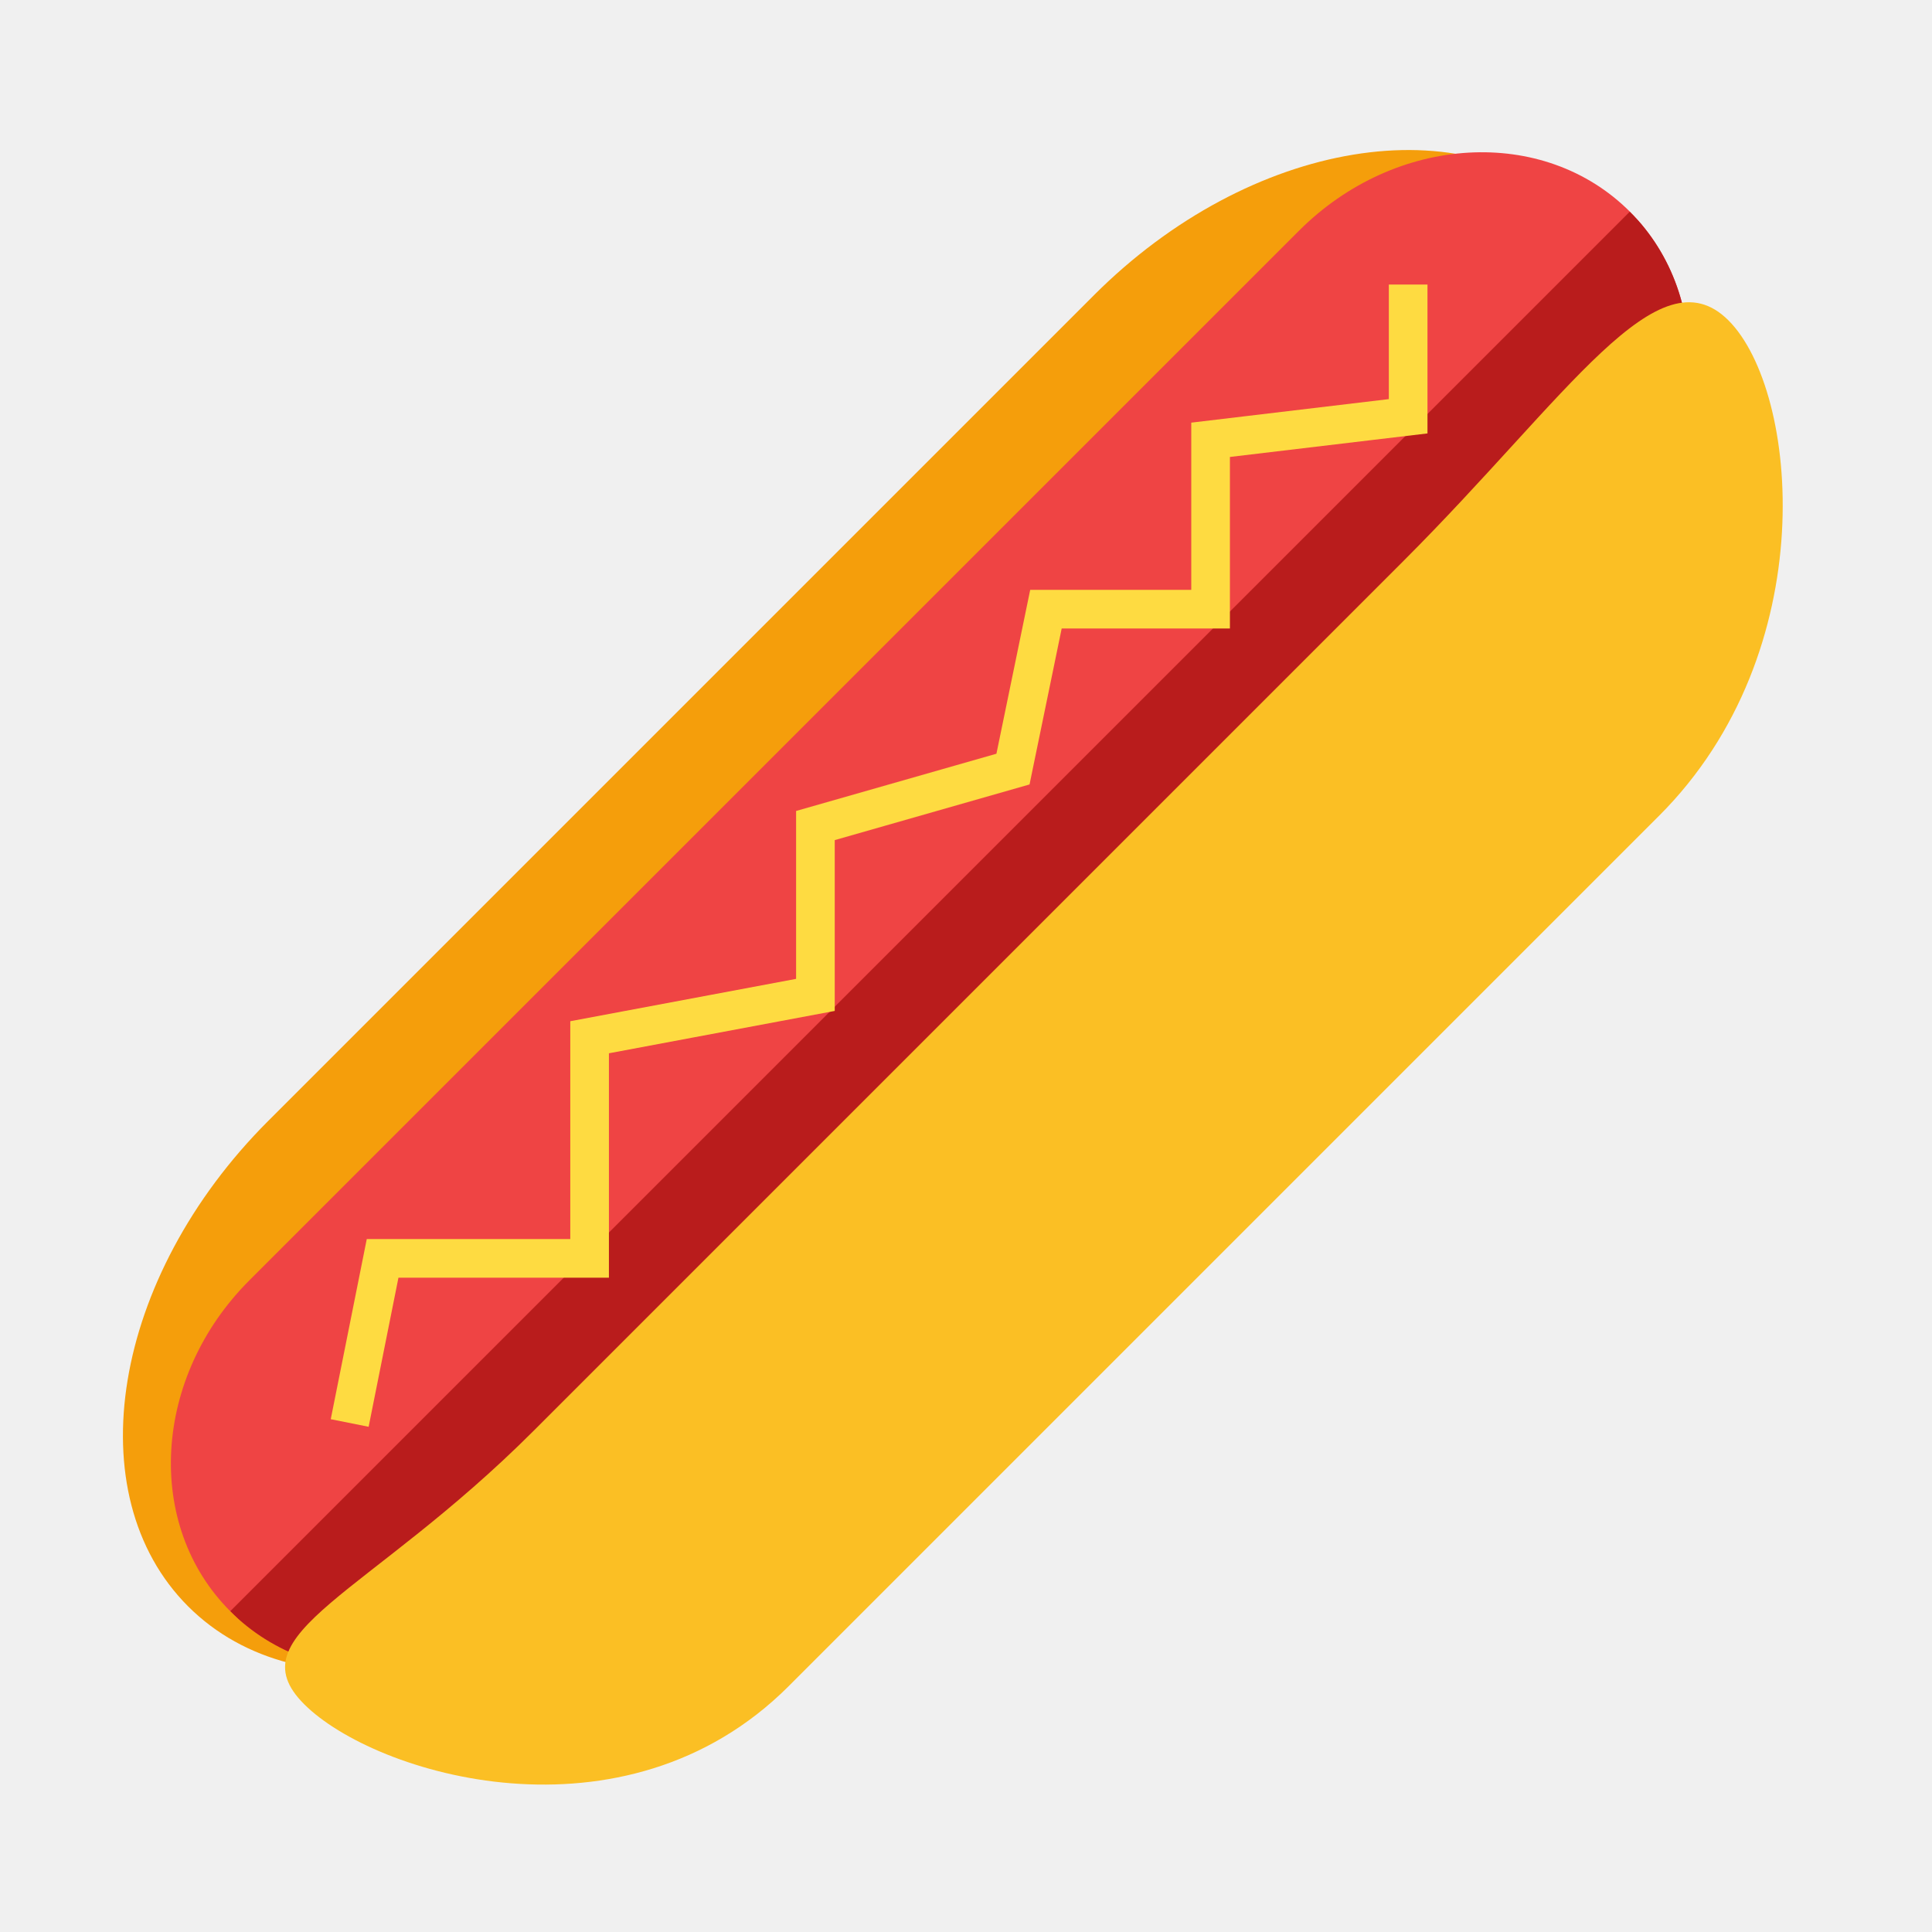
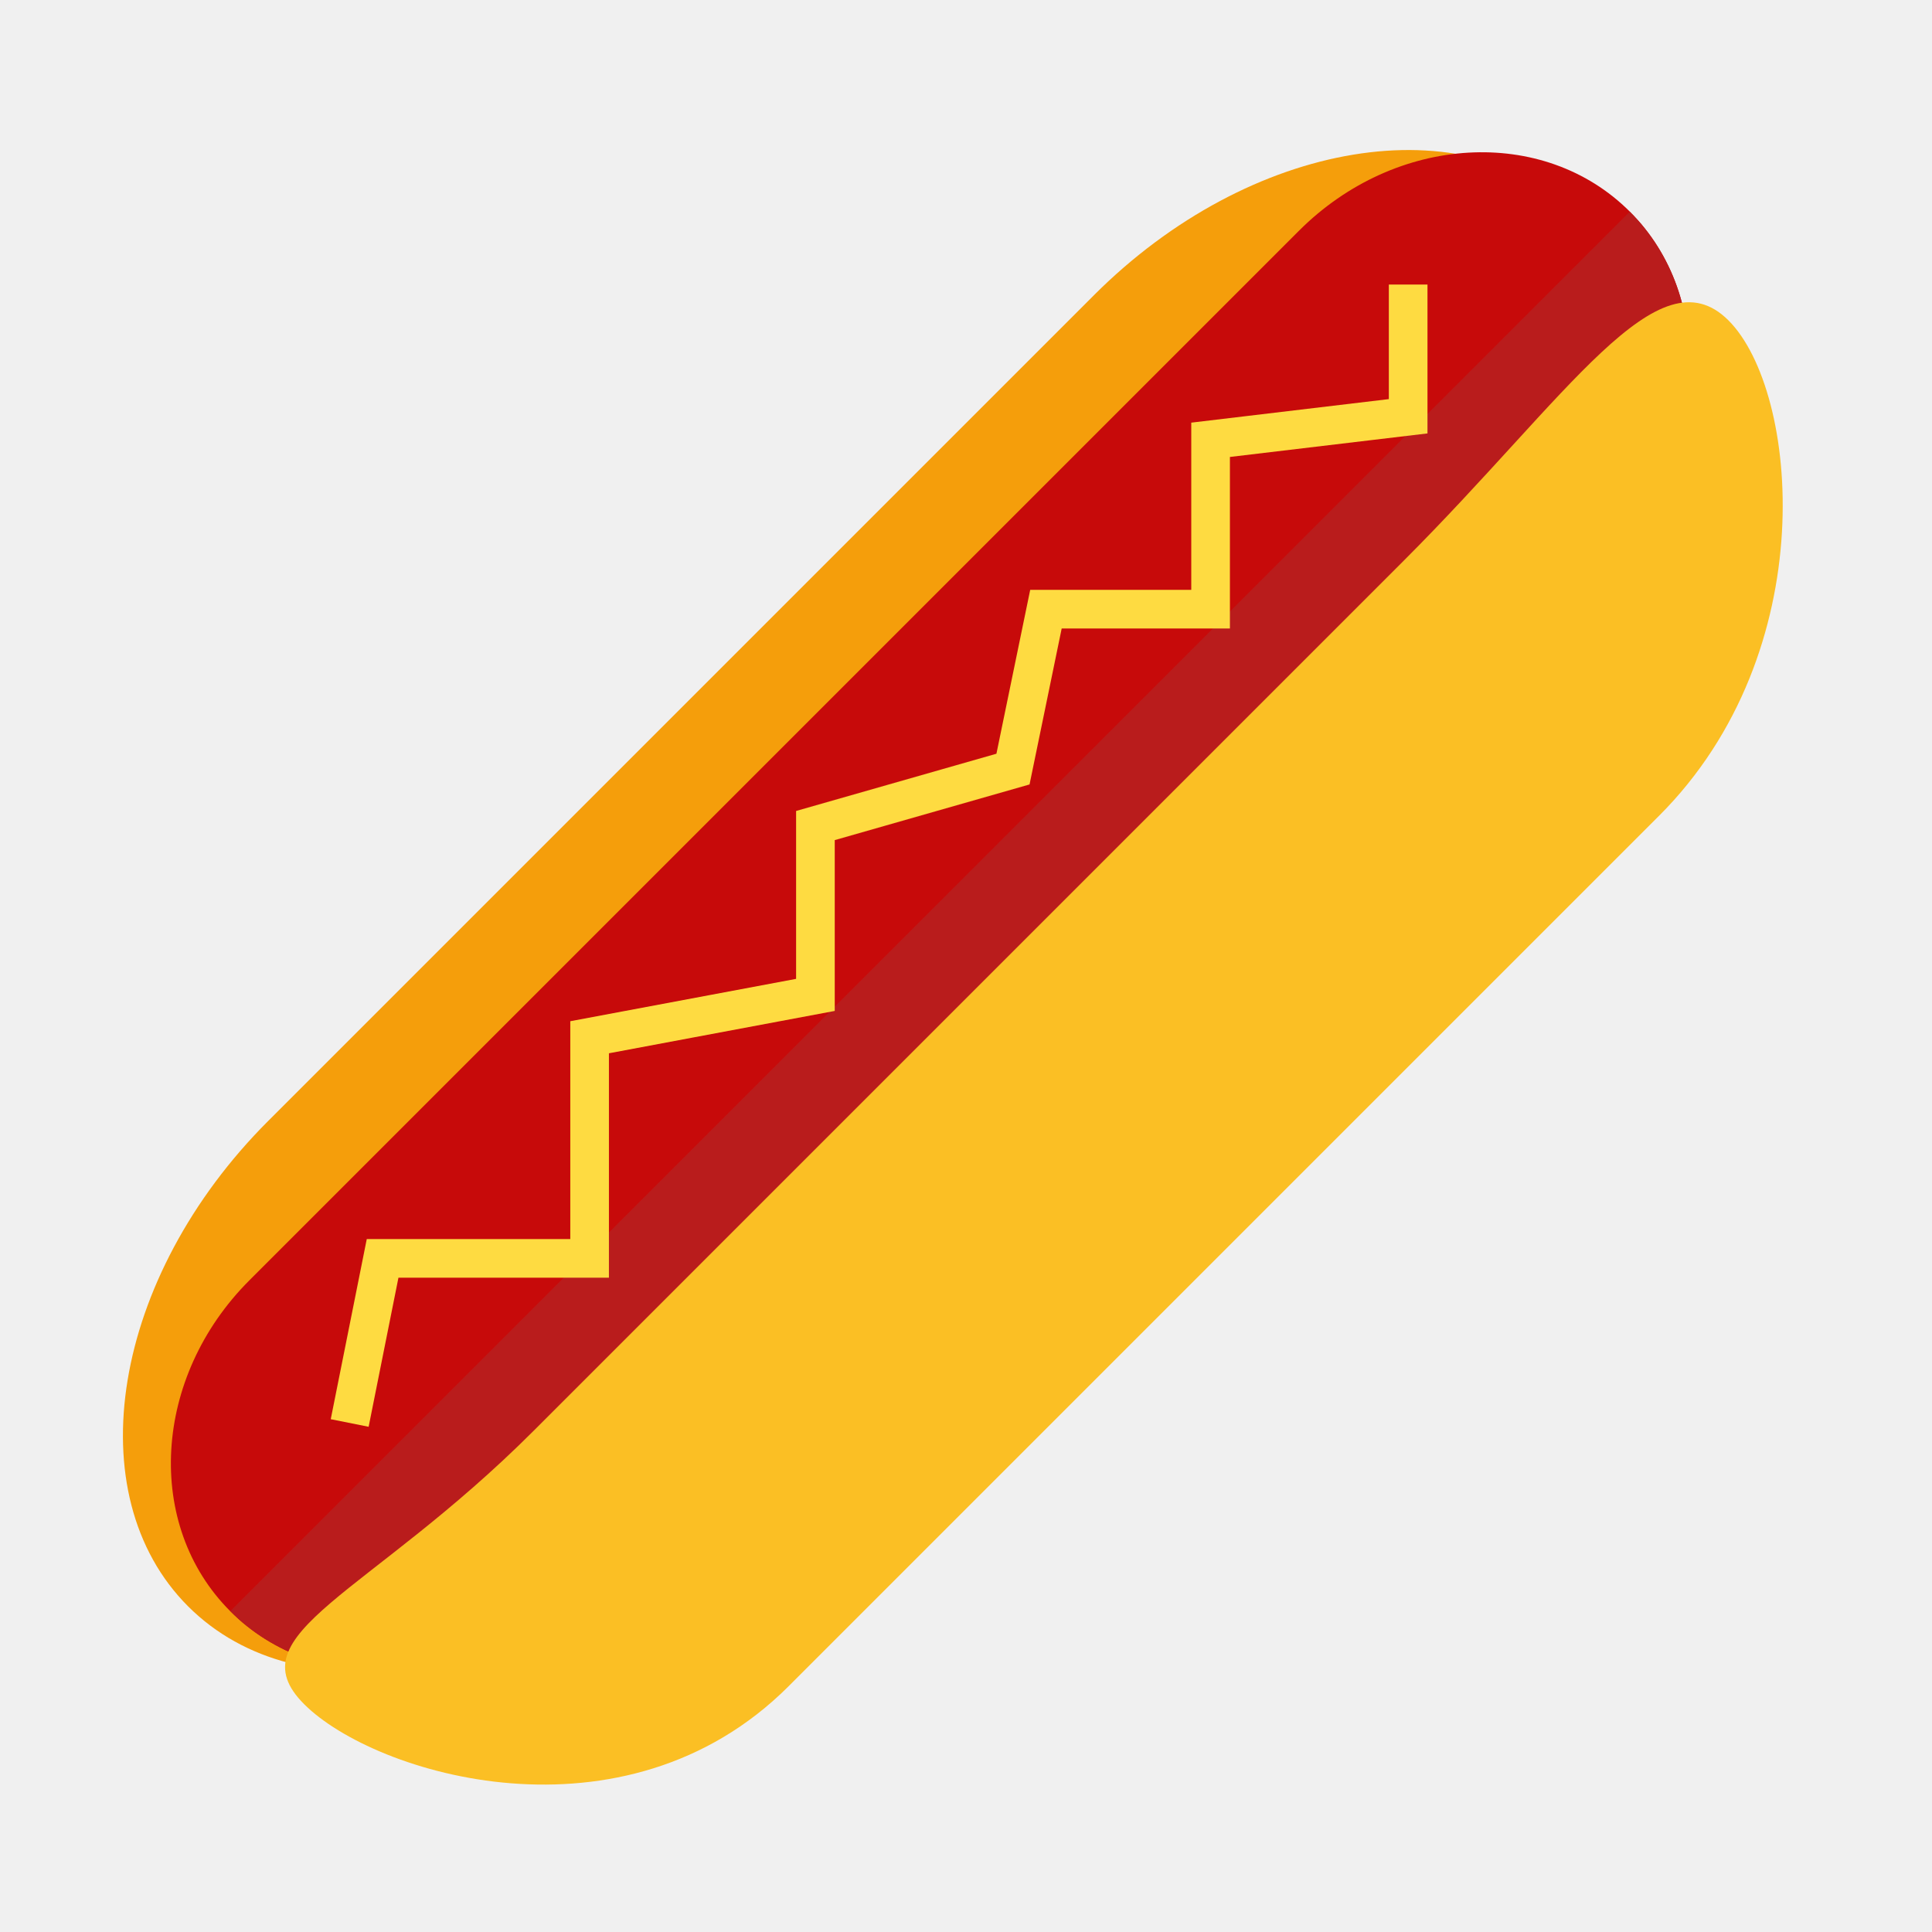
<svg xmlns="http://www.w3.org/2000/svg" width="50" height="50" viewBox="0 0 50 50" fill="none">
  <g clip-path="url(#clip0_510_1277)">
    <path d="M28.313 7.638L6.937 29.014C2.898 33.053 1.972 38.675 4.868 41.572C7.765 44.468 13.387 43.542 17.426 39.503L38.802 18.127C42.841 14.088 43.767 8.466 40.87 5.57C37.974 2.673 32.352 3.599 28.313 7.638Z" fill="#F59E0B" />
-     <path d="M33.618 5.971L6.453 33.136C3.952 35.637 3.731 39.47 5.959 41.698C8.187 43.926 12.021 43.705 14.521 41.205L41.687 14.039C44.188 11.539 44.408 7.705 42.18 5.477C39.952 3.249 36.119 3.47 33.618 5.971Z" fill="#EF4444" />
+     <path d="M33.618 5.971L6.453 33.136C3.952 35.637 3.731 39.47 5.959 41.698C8.187 43.926 12.021 43.705 14.521 41.205L41.687 14.039C44.188 11.539 44.408 7.705 42.18 5.477C39.952 3.249 36.119 3.47 33.618 5.971Z" fill="#C70A0A" />
    <mask id="mask0_510_1277" style="mask-type:luminance" maskUnits="userSpaceOnUse" x="4" y="3" width="40" height="41">
      <path d="M33.618 5.971L6.453 33.136C3.952 35.637 3.731 39.47 5.959 41.698C8.187 43.926 12.021 43.705 14.521 41.205L41.687 14.039C44.188 11.539 44.408 7.705 42.18 5.477C39.952 3.249 36.119 3.47 33.618 5.971Z" fill="white" />
    </mask>
    <g mask="url(#mask0_510_1277)">
      <path d="M42.18 5.477L5.959 41.698L9.994 45.732L46.215 9.511L42.18 5.477Z" fill="#B91C1C" />
    </g>
    <path d="M36.334 14.505L13.806 37.033C9.549 41.29 6.048 42.281 7.872 44.105C9.696 45.929 16.154 47.895 20.411 43.638L42.939 21.11C47.195 16.854 46.556 10.116 44.733 8.292C42.909 6.469 40.59 10.249 36.334 14.505Z" fill="#FBBF24" />
    <path d="M9.05 36.827L9.902 32.566H15.259V26.844L21.103 25.748V21.365L26.216 19.904L27.069 15.765H31.33V11.382L36.443 10.773V7.364" stroke="#FEDB41" />
  </g>
  <defs>
    <clipPath id="clip0_510_1277">
      <rect width="50" height="50" fill="white" />
    </clipPath>
  </defs>
</svg>
